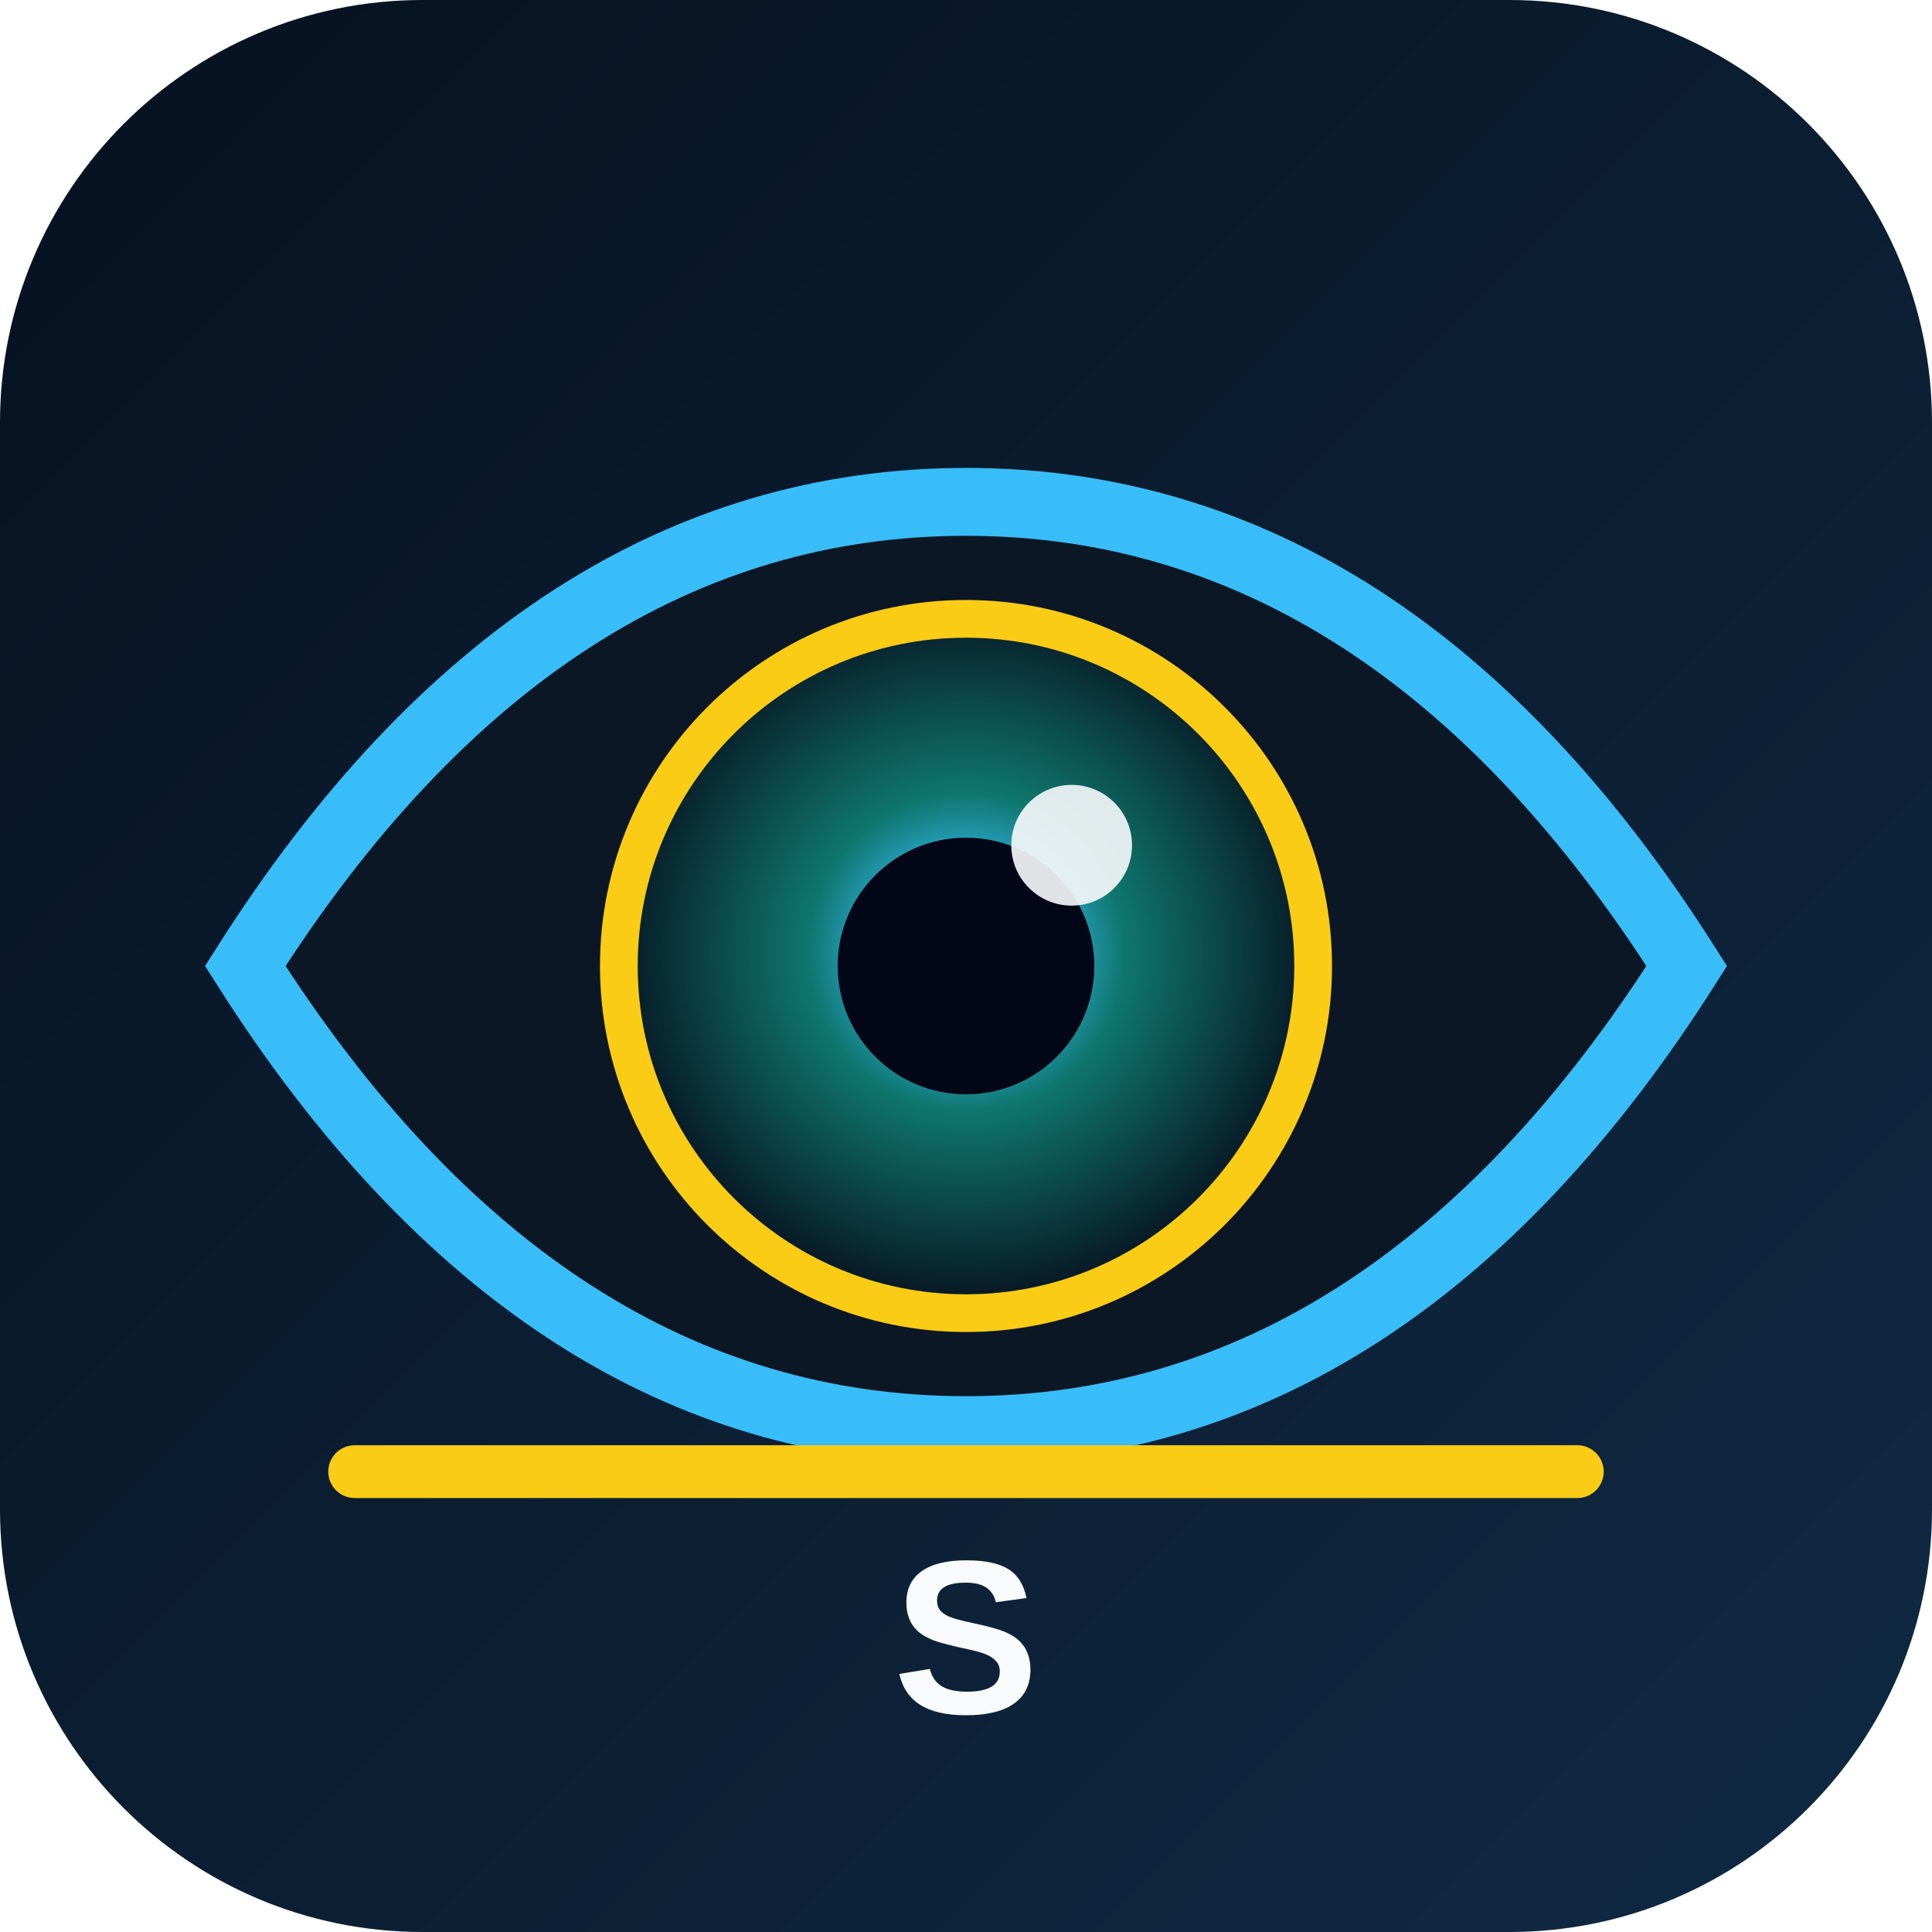
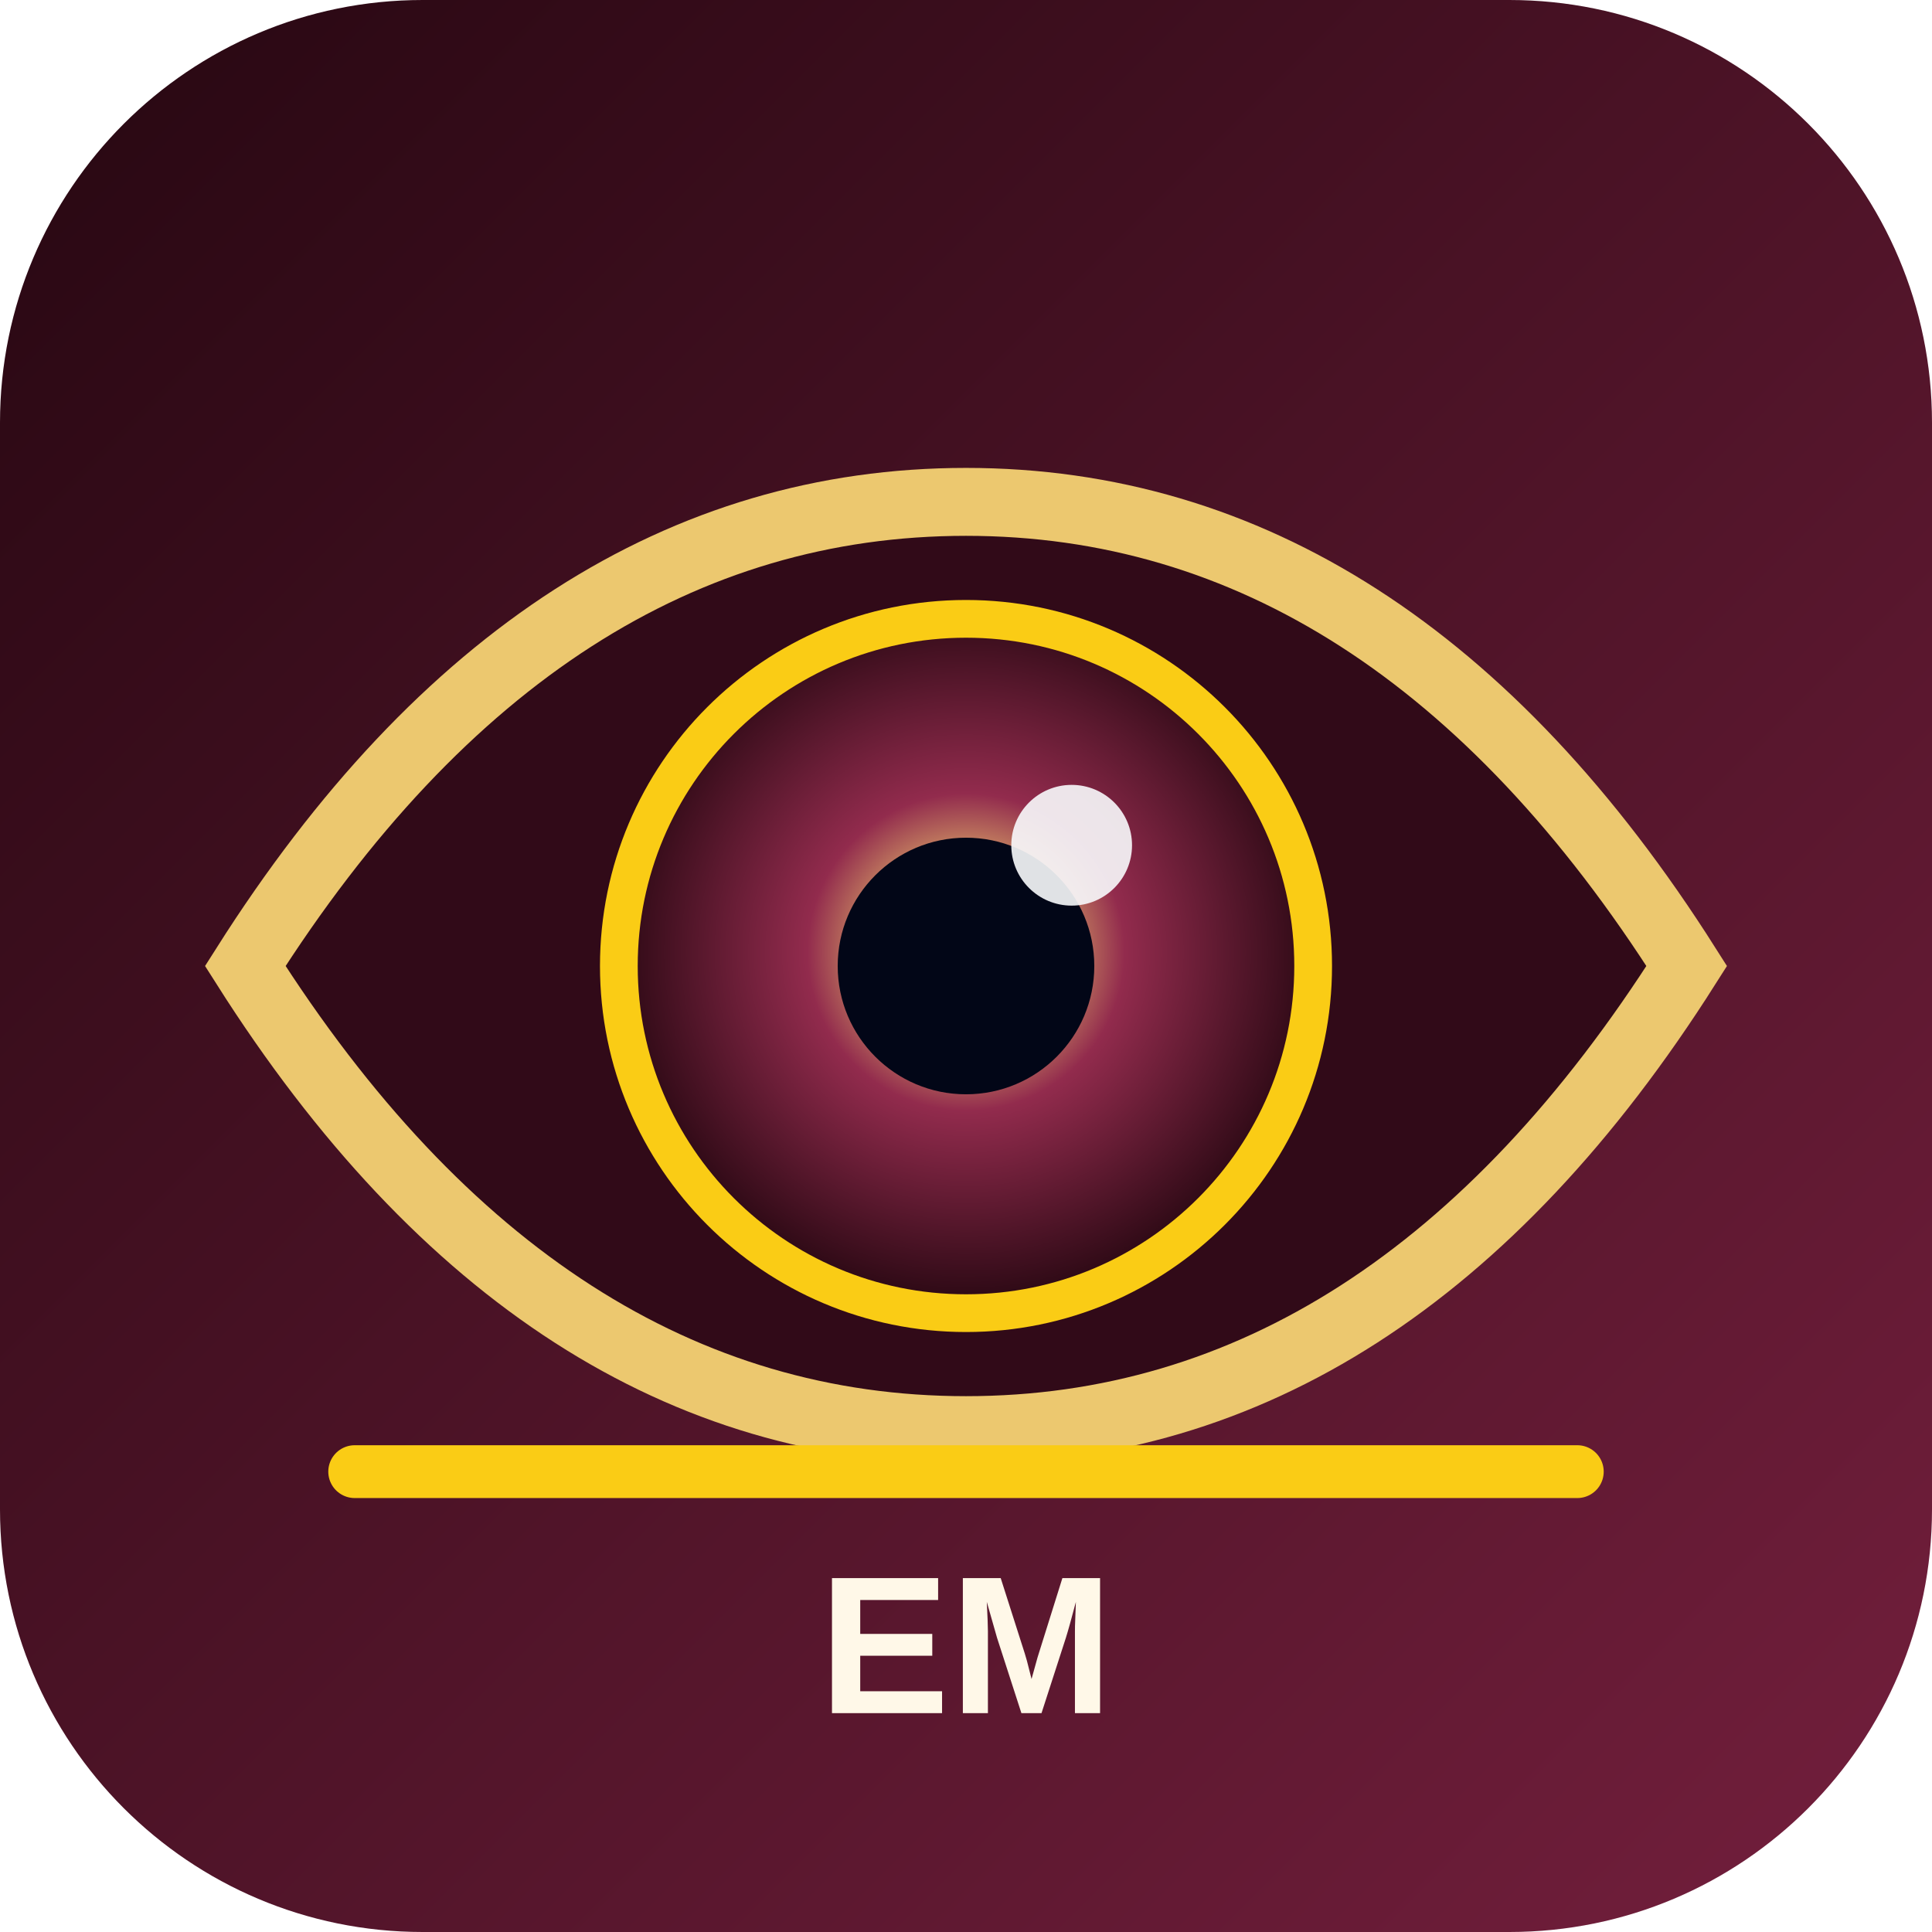
<svg xmlns="http://www.w3.org/2000/svg" viewBox="0 0 512 512" role="img" aria-labelledby="title">
  <defs>
    <radialGradient id="iris" cx="50%" cy="48%" r="52%">
      <stop offset="0" stop-color="#f8fafc" />
-       <stop offset=".18" stop-color="#38bdf8" />
-       <stop offset=".44" stop-color="#0f766e" />
-       <stop offset="1" stop-color="#07111f" />
+       <stop offset=".18" stop-color="#ecc86f" />
+       <stop offset=".44" stop-color="#922b4d" />
+       <stop offset="1" stop-color="#260711" />
    </radialGradient>
    <linearGradient id="bg" x1="0" x2="1" y1="0" y2="1">
-       <stop stop-color="#06111f" />
-       <stop offset="1" stop-color="#102a44" />
+       <stop stop-color="#260711" />
+       <stop offset="1" stop-color="#741f3d" />
    </linearGradient>
  </defs>
  <rect width="512" height="512" rx="112" fill="url(#bg)" />
-   <path d="M65 256c52-82 116-123 191-123s139 41 191 123c-52 82-116 123-191 123S117 338 65 256Z" fill="#0b1724" stroke="#38bdf8" stroke-width="18" />
+   <path d="M65 256c52-82 116-123 191-123s139 41 191 123c-52 82-116 123-191 123S117 338 65 256Z" fill="#310a18" stroke="#ecc86f" stroke-width="18" />
  <circle cx="256" cy="256" r="92" fill="url(#iris)" stroke="#facc15" stroke-width="10" />
  <circle cx="256" cy="256" r="34" fill="#020617" />
  <circle cx="284" cy="224" r="16" fill="#f8fafc" opacity=".9" />
  <path d="M94 390h324" stroke="#facc15" stroke-width="14" stroke-linecap="round" />
-   <text x="256" y="454" text-anchor="middle" font-family="Arial, Helvetica, sans-serif" font-size="58" font-weight="900" fill="#f8fafc">S</text>
+   <text x="256" y="454" text-anchor="middle" font-family="Arial, Helvetica, sans-serif" font-size="52" font-weight="900" fill="#fff8e8">EM</text>
</svg>
